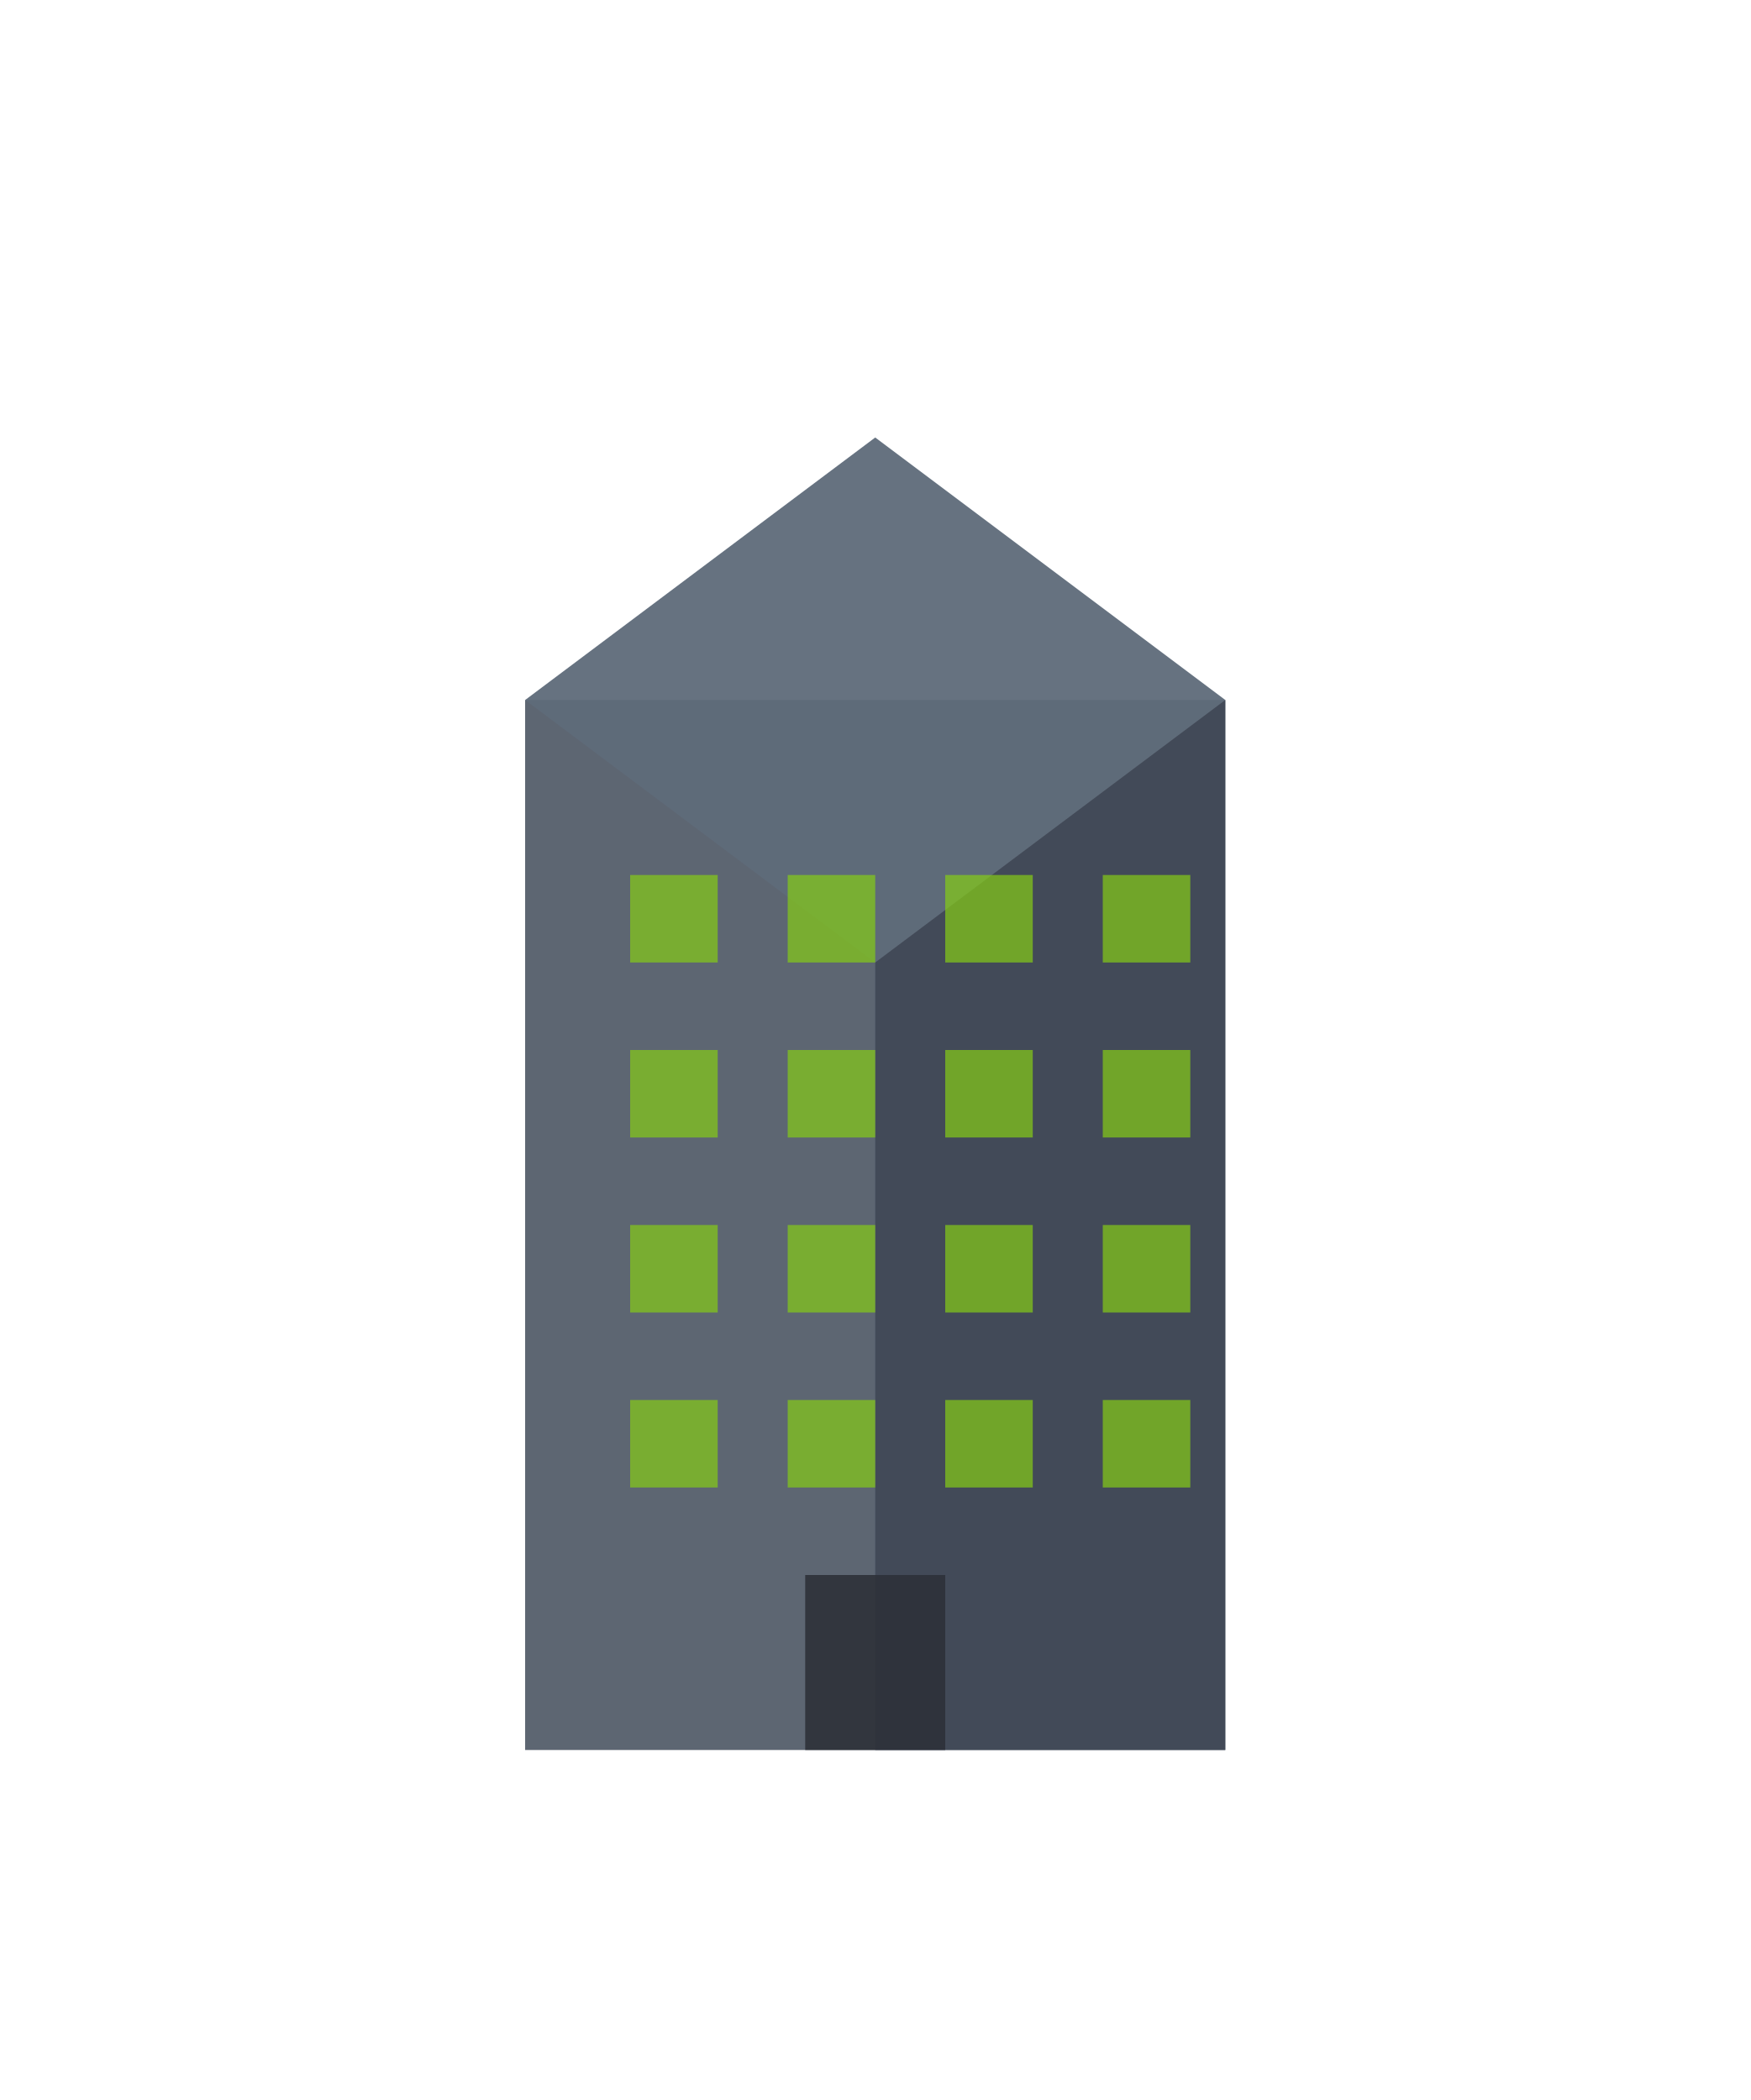
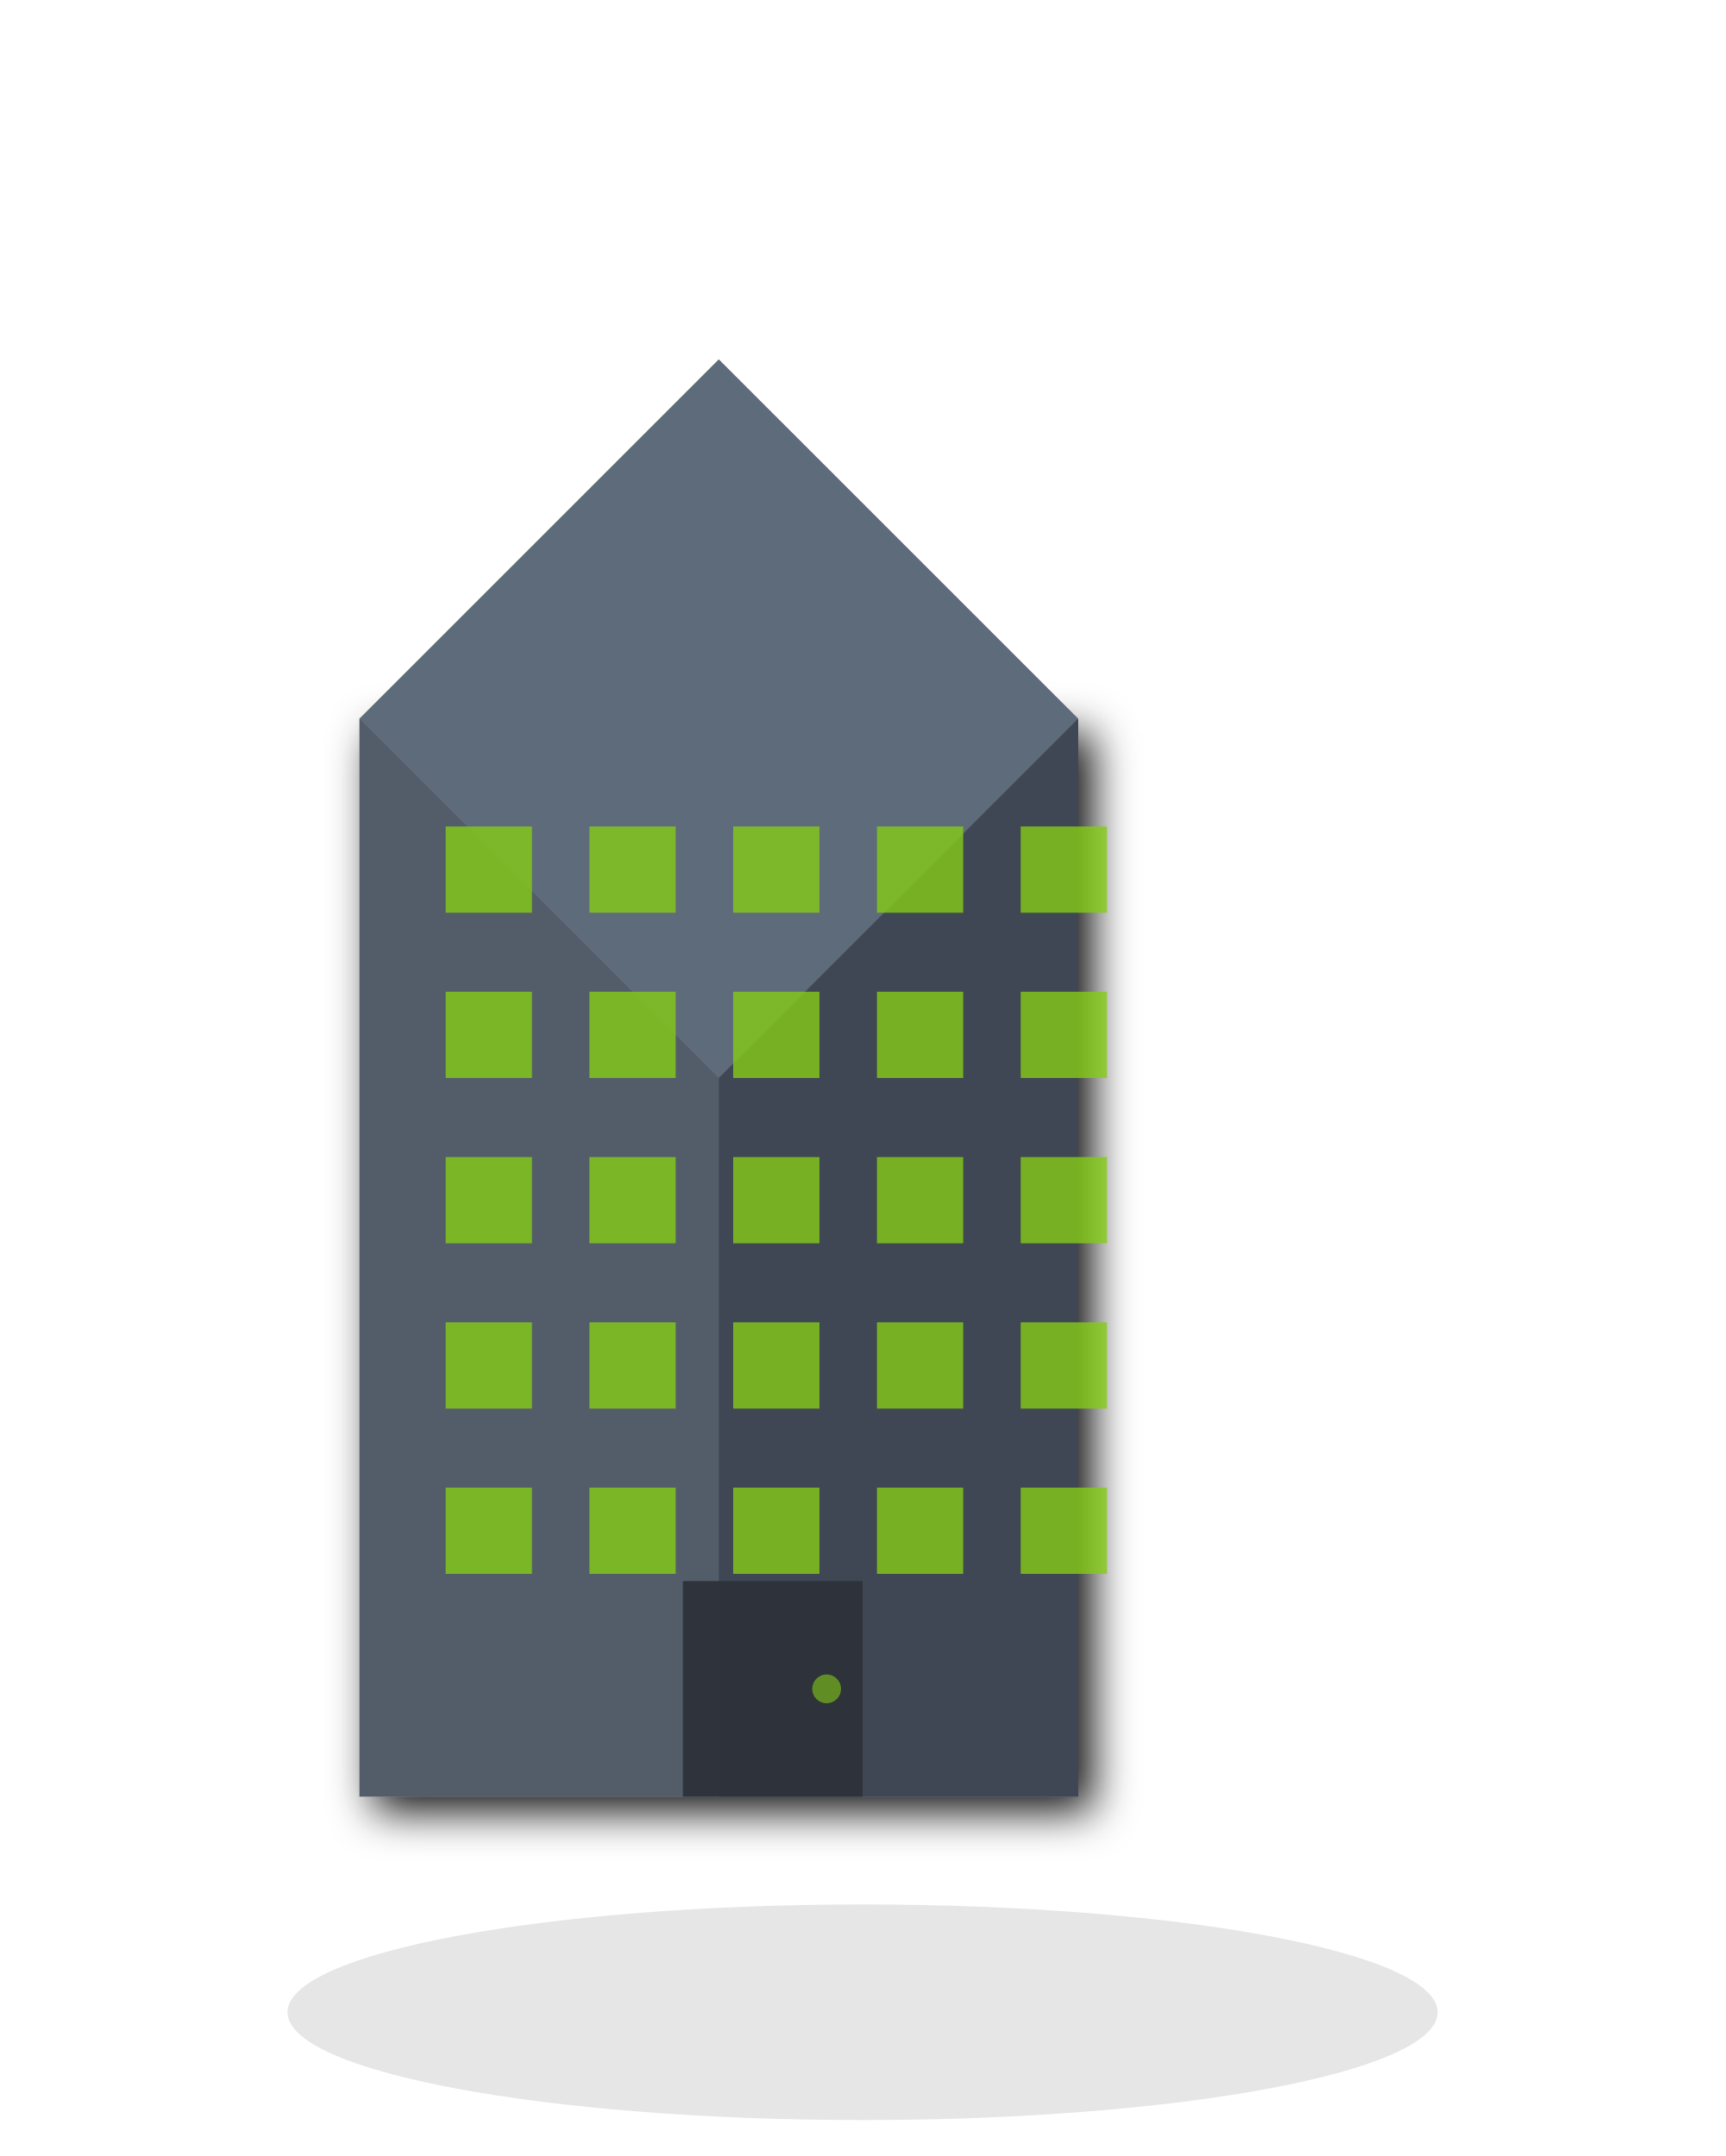
- <svg xmlns="http://www.w3.org/2000/svg" viewBox="0 0 200 240">
-   <path d="M 60 80 L 140 80 L 140 200 L 60 200 Z" fill="#4B5563" opacity="0.9" />
-   <path d="M 60 80 L 100 50 L 140 80 L 100 110 Z" fill="#5E6B7A" opacity="0.95" />
-   <path d="M 140 80 L 100 110 L 100 200 L 140 200 Z" fill="#3D4553" opacity="0.85" />
-   <g fill="#84CC16" opacity="0.7">
-     <rect x="72" y="100" width="10" height="10" />
-     <rect x="90" y="100" width="10" height="10" />
-     <rect x="108" y="100" width="10" height="10" />
-     <rect x="126" y="100" width="10" height="10" />
-     <rect x="72" y="120" width="10" height="10" />
-     <rect x="90" y="120" width="10" height="10" />
-     <rect x="108" y="120" width="10" height="10" />
-     <rect x="126" y="120" width="10" height="10" />
-     <rect x="72" y="140" width="10" height="10" />
-     <rect x="90" y="140" width="10" height="10" />
-     <rect x="108" y="140" width="10" height="10" />
-     <rect x="126" y="140" width="10" height="10" />
-     <rect x="72" y="160" width="10" height="10" />
-     <rect x="90" y="160" width="10" height="10" />
-     <rect x="108" y="160" width="10" height="10" />
-     <rect x="126" y="160" width="10" height="10" />
+ <svg xmlns="http://www.w3.org/2000/svg" viewBox="0 0 240 300">
+   <defs>
+     <filter id="shadow" x="-50%" y="-50%" width="200%" height="200%">
+       <feDropShadow dx="2" dy="2" stdDeviation="3" floodOpacity="0.3" />
+     </filter>
+   </defs>
+   <ellipse cx="120" cy="280" rx="80" ry="15" fill="rgba(0,0,0,0.1)" />
+   <path d="M 50 100 L 150 100 L 150 250 L 50 250 Z" fill="#4B5563" opacity="0.95" filter="url(#shadow)" />
+   <path d="M 50 100 L 100 50 L 150 100 L 100 150 Z" fill="#5E6B7A" opacity="1" />
+   <path d="M 150 100 L 100 150 L 100 250 L 150 250 Z" fill="#3D4553" opacity="0.9" />
+   <g fill="#84CC16" opacity="0.8">
+     <rect x="62" y="115" width="12" height="12" />
+     <rect x="82" y="115" width="12" height="12" />
+     <rect x="102" y="115" width="12" height="12" />
+     <rect x="122" y="115" width="12" height="12" />
+     <rect x="142" y="115" width="12" height="12" />
+     <rect x="62" y="138" width="12" height="12" />
+     <rect x="82" y="138" width="12" height="12" />
+     <rect x="102" y="138" width="12" height="12" />
+     <rect x="122" y="138" width="12" height="12" />
+     <rect x="142" y="138" width="12" height="12" />
+     <rect x="62" y="161" width="12" height="12" />
+     <rect x="82" y="161" width="12" height="12" />
+     <rect x="102" y="161" width="12" height="12" />
+     <rect x="122" y="161" width="12" height="12" />
+     <rect x="142" y="161" width="12" height="12" />
+     <rect x="62" y="184" width="12" height="12" />
+     <rect x="82" y="184" width="12" height="12" />
+     <rect x="102" y="184" width="12" height="12" />
+     <rect x="122" y="184" width="12" height="12" />
+     <rect x="142" y="184" width="12" height="12" />
+     <rect x="62" y="207" width="12" height="12" />
+     <rect x="82" y="207" width="12" height="12" />
+     <rect x="102" y="207" width="12" height="12" />
+     <rect x="122" y="207" width="12" height="12" />
+     <rect x="142" y="207" width="12" height="12" />
  </g>
-   <rect x="92" y="180" width="16" height="20" fill="#2D3139" opacity="0.9" />
+   <rect x="95" y="220" width="25" height="30" fill="#2D3139" opacity="0.95" />
+   <circle cx="115" cy="235" r="2" fill="#84CC16" opacity="0.6" />
</svg>
